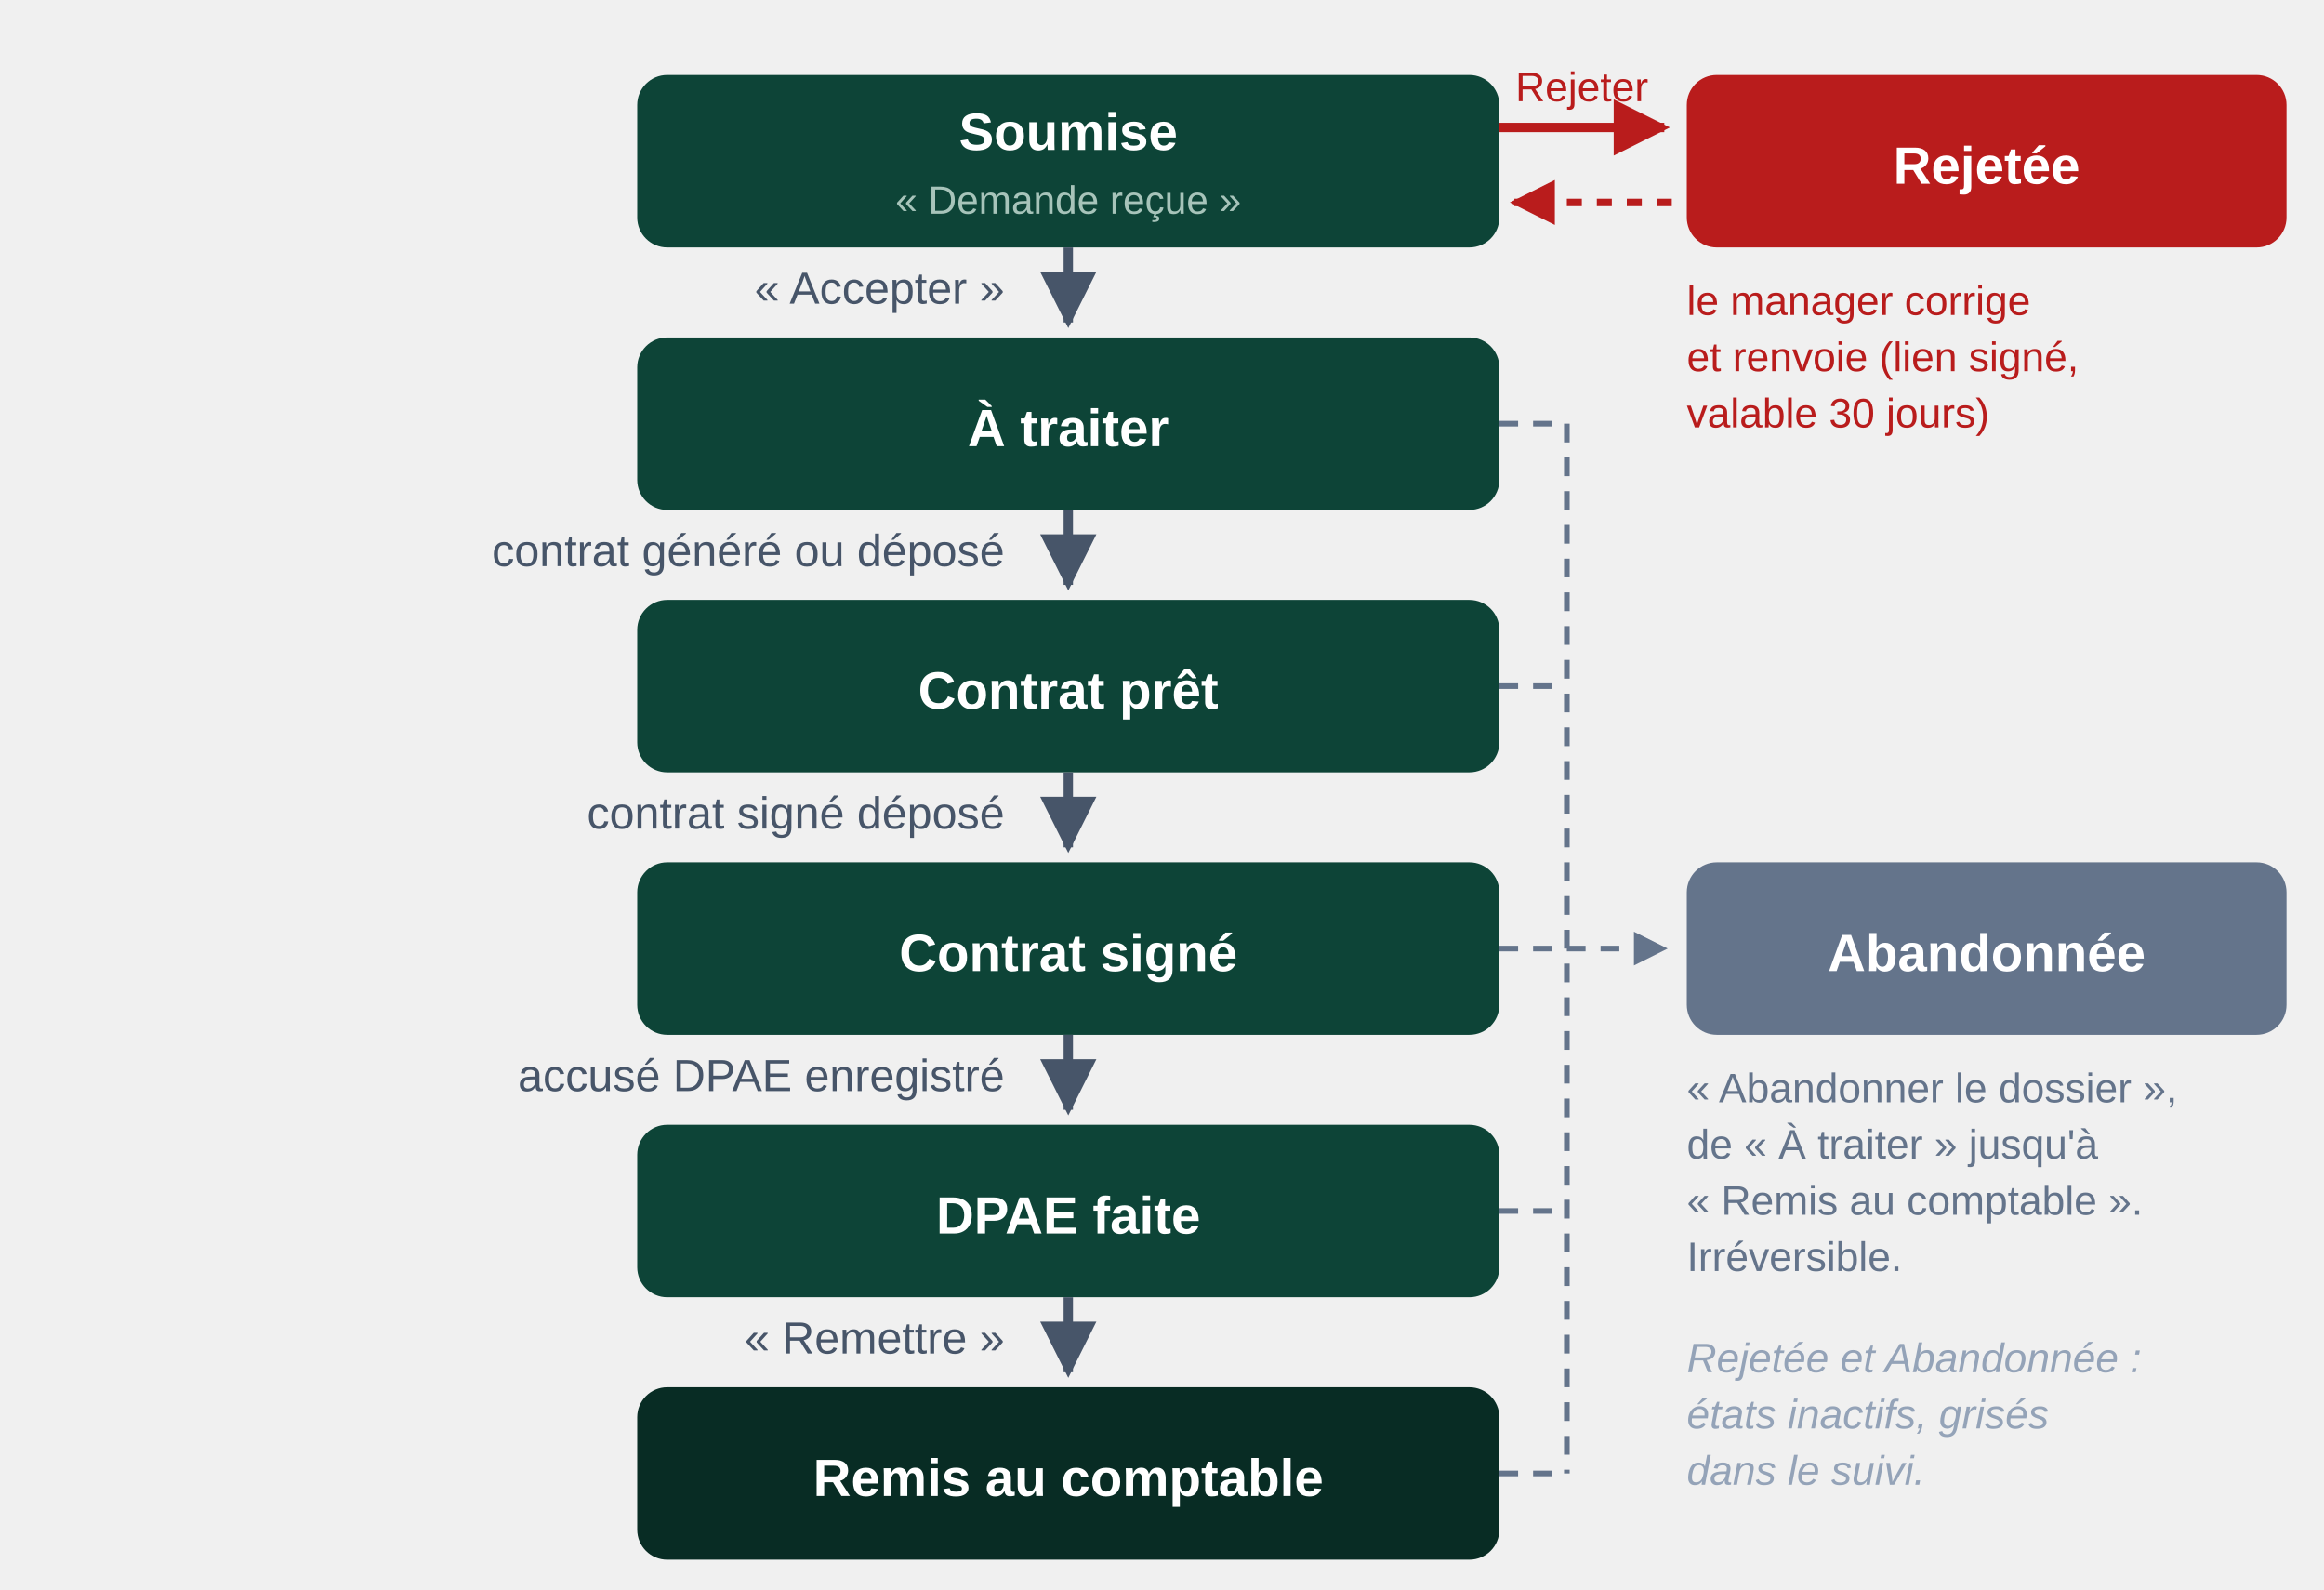
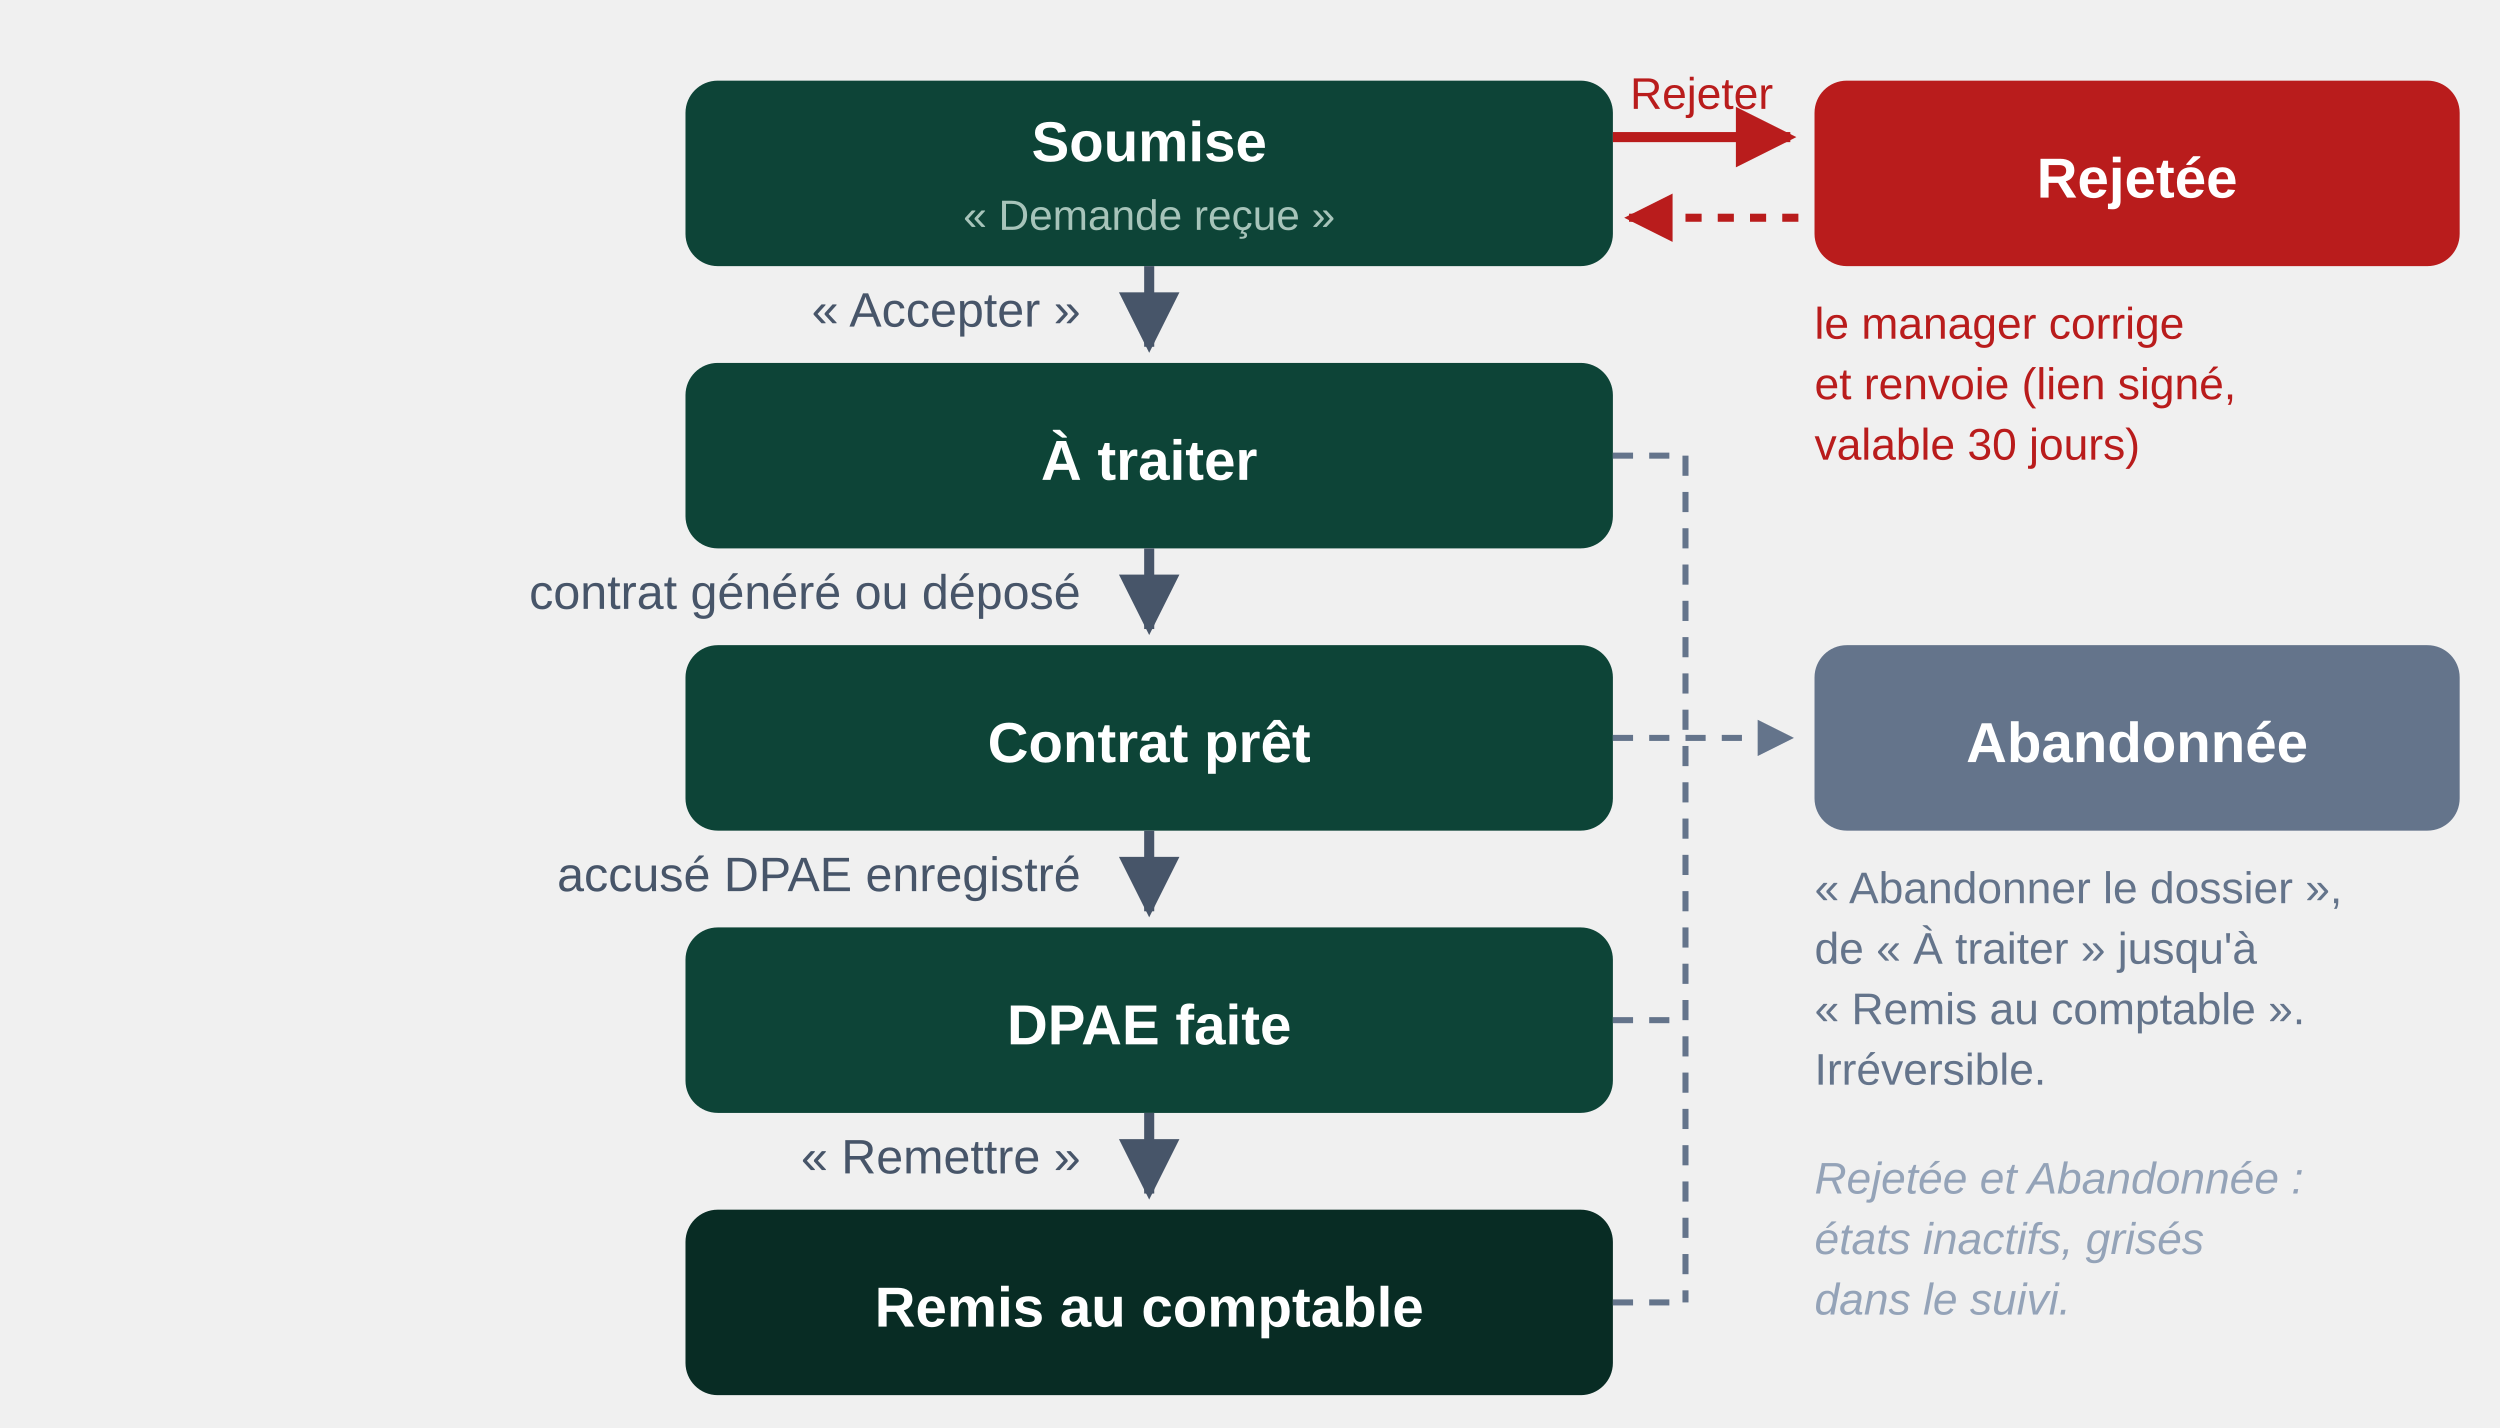
- <svg xmlns="http://www.w3.org/2000/svg" viewBox="0 0 620 424" font-family="Segoe UI, Arial, sans-serif">
+ <svg xmlns="http://www.w3.org/2000/svg" viewBox="0 0 620 354" font-family="Segoe UI, Arial, sans-serif">
  <defs>
    <marker id="fl" viewBox="0 0 10 10" refX="9" refY="5" markerWidth="6" markerHeight="6" orient="auto-start-reverse">
      <path d="M0,0 L10,5 L0,10 z" fill="#475569" />
    </marker>
    <marker id="flRouge" viewBox="0 0 10 10" refX="9" refY="5" markerWidth="6" markerHeight="6" orient="auto-start-reverse">
      <path d="M0,0 L10,5 L0,10 z" fill="#b91c1c" />
    </marker>
    <marker id="flGris" viewBox="0 0 10 10" refX="9" refY="5" markerWidth="6" markerHeight="6" orient="auto-start-reverse">
      <path d="M0,0 L10,5 L0,10 z" fill="#64748b" />
    </marker>
  </defs>
  <g>
    <rect x="170" y="20" width="230" height="46" rx="8" fill="#0d4437" />
    <text x="285" y="40" text-anchor="middle" fill="#fff" font-size="14" font-weight="600">Soumise</text>
    <text x="285" y="57" text-anchor="middle" fill="#a7c4ba" font-size="10.5">« Demande reçue »</text>
    <rect x="170" y="90" width="230" height="46" rx="8" fill="#0d4437" />
    <text x="285" y="119" text-anchor="middle" fill="#fff" font-size="14" font-weight="600">À traiter</text>
    <rect x="170" y="160" width="230" height="46" rx="8" fill="#0d4437" />
    <text x="285" y="189" text-anchor="middle" fill="#fff" font-size="14" font-weight="600">Contrat prêt</text>
    <rect x="170" y="230" width="230" height="46" rx="8" fill="#0d4437" />
-     <text x="285" y="259" text-anchor="middle" fill="#fff" font-size="14" font-weight="600">Contrat signé</text>
-     <rect x="170" y="300" width="230" height="46" rx="8" fill="#0d4437" />
-     <text x="285" y="329" text-anchor="middle" fill="#fff" font-size="14" font-weight="600">DPAE faite</text>
-     <rect x="170" y="370" width="230" height="46" rx="8" fill="#082c24" />
-     <text x="285" y="399" text-anchor="middle" fill="#fff" font-size="14" font-weight="600">Remis au comptable</text>
+     <text x="285" y="259" text-anchor="middle" fill="#fff" font-size="14" font-weight="600">DPAE faite</text>
+     <rect x="170" y="300" width="230" height="46" rx="8" fill="#082c24" />
+     <text x="285" y="329" text-anchor="middle" fill="#fff" font-size="14" font-weight="600">Remis au comptable</text>
  </g>
  <g stroke="#475569" stroke-width="2.5" marker-end="url(#fl)">
    <line x1="285" y1="66" x2="285" y2="86" />
    <line x1="285" y1="136" x2="285" y2="156" />
    <line x1="285" y1="206" x2="285" y2="226" />
    <line x1="285" y1="276" x2="285" y2="296" />
-     <line x1="285" y1="346" x2="285" y2="366" />
  </g>
  <g font-size="12" fill="#475569" text-anchor="end">
    <text x="268" y="81">« Accepter »</text>
    <text x="268" y="151">contrat généré ou déposé</text>
-     <text x="268" y="221">contrat signé déposé</text>
-     <text x="268" y="291">accusé DPAE enregistré</text>
-     <text x="268" y="361">« Remettre »</text>
+     <text x="268" y="221">accusé DPAE enregistré</text>
+     <text x="268" y="291">« Remettre »</text>
  </g>
  <rect x="450" y="20" width="160" height="46" rx="8" fill="#b91c1c" />
  <text x="530" y="49" text-anchor="middle" fill="#fff" font-size="14" font-weight="600">Rejetée</text>
  <line x1="400" y1="34" x2="444" y2="34" stroke="#b91c1c" stroke-width="2.5" marker-end="url(#flRouge)" />
  <text x="422" y="27" text-anchor="middle" font-size="11" fill="#b91c1c">Rejeter</text>
  <line x1="446" y1="54" x2="404" y2="54" stroke="#b91c1c" stroke-width="2" stroke-dasharray="4,4" marker-end="url(#flRouge)" />
  <g font-size="11" fill="#b91c1c">
    <text x="450" y="84">le manager corrige</text>
    <text x="450" y="99">et renvoie (lien signé,</text>
    <text x="450" y="114">valable 30 jours)</text>
  </g>
  <g stroke="#64748b" stroke-width="1.5" stroke-dasharray="5,4" fill="none">
-     <line x1="418" y1="113" x2="418" y2="393" />
+     <line x1="418" y1="113" x2="418" y2="323" />
    <line x1="400" y1="113" x2="418" y2="113" />
    <line x1="400" y1="183" x2="418" y2="183" />
    <line x1="400" y1="253" x2="418" y2="253" />
    <line x1="400" y1="323" x2="418" y2="323" />
-     <line x1="400" y1="393" x2="418" y2="393" />
  </g>
-   <line x1="418" y1="253" x2="444" y2="253" stroke="#64748b" stroke-width="1.5" stroke-dasharray="5,4" marker-end="url(#flGris)" />
-   <rect x="450" y="230" width="160" height="46" rx="8" fill="#64748b" />
-   <text x="530" y="259" text-anchor="middle" fill="#fff" font-size="14" font-weight="600">Abandonnée</text>
+   <line x1="418" y1="183" x2="444" y2="183" stroke="#64748b" stroke-width="1.5" stroke-dasharray="5,4" marker-end="url(#flGris)" />
+   <rect x="450" y="160" width="160" height="46" rx="8" fill="#64748b" />
+   <text x="530" y="189" text-anchor="middle" fill="#fff" font-size="14" font-weight="600">Abandonnée</text>
  <g font-size="11" fill="#64748b">
-     <text x="450" y="294">« Abandonner le dossier »,</text>
-     <text x="450" y="309">de « À traiter » jusqu'à</text>
-     <text x="450" y="324">« Remis au comptable ».</text>
-     <text x="450" y="339">Irréversible.</text>
+     <text x="450" y="224">« Abandonner le dossier »,</text>
+     <text x="450" y="239">de « À traiter » jusqu'à</text>
+     <text x="450" y="254">« Remis au comptable ».</text>
+     <text x="450" y="269">Irréversible.</text>
  </g>
  <g font-size="11" fill="#94a3b8" font-style="italic">
-     <text x="450" y="366">Rejetée et Abandonnée :</text>
-     <text x="450" y="381">états inactifs, grisés</text>
-     <text x="450" y="396">dans le suivi.</text>
+     <text x="450" y="296">Rejetée et Abandonnée :</text>
+     <text x="450" y="311">états inactifs, grisés</text>
+     <text x="450" y="326">dans le suivi.</text>
  </g>
</svg>
